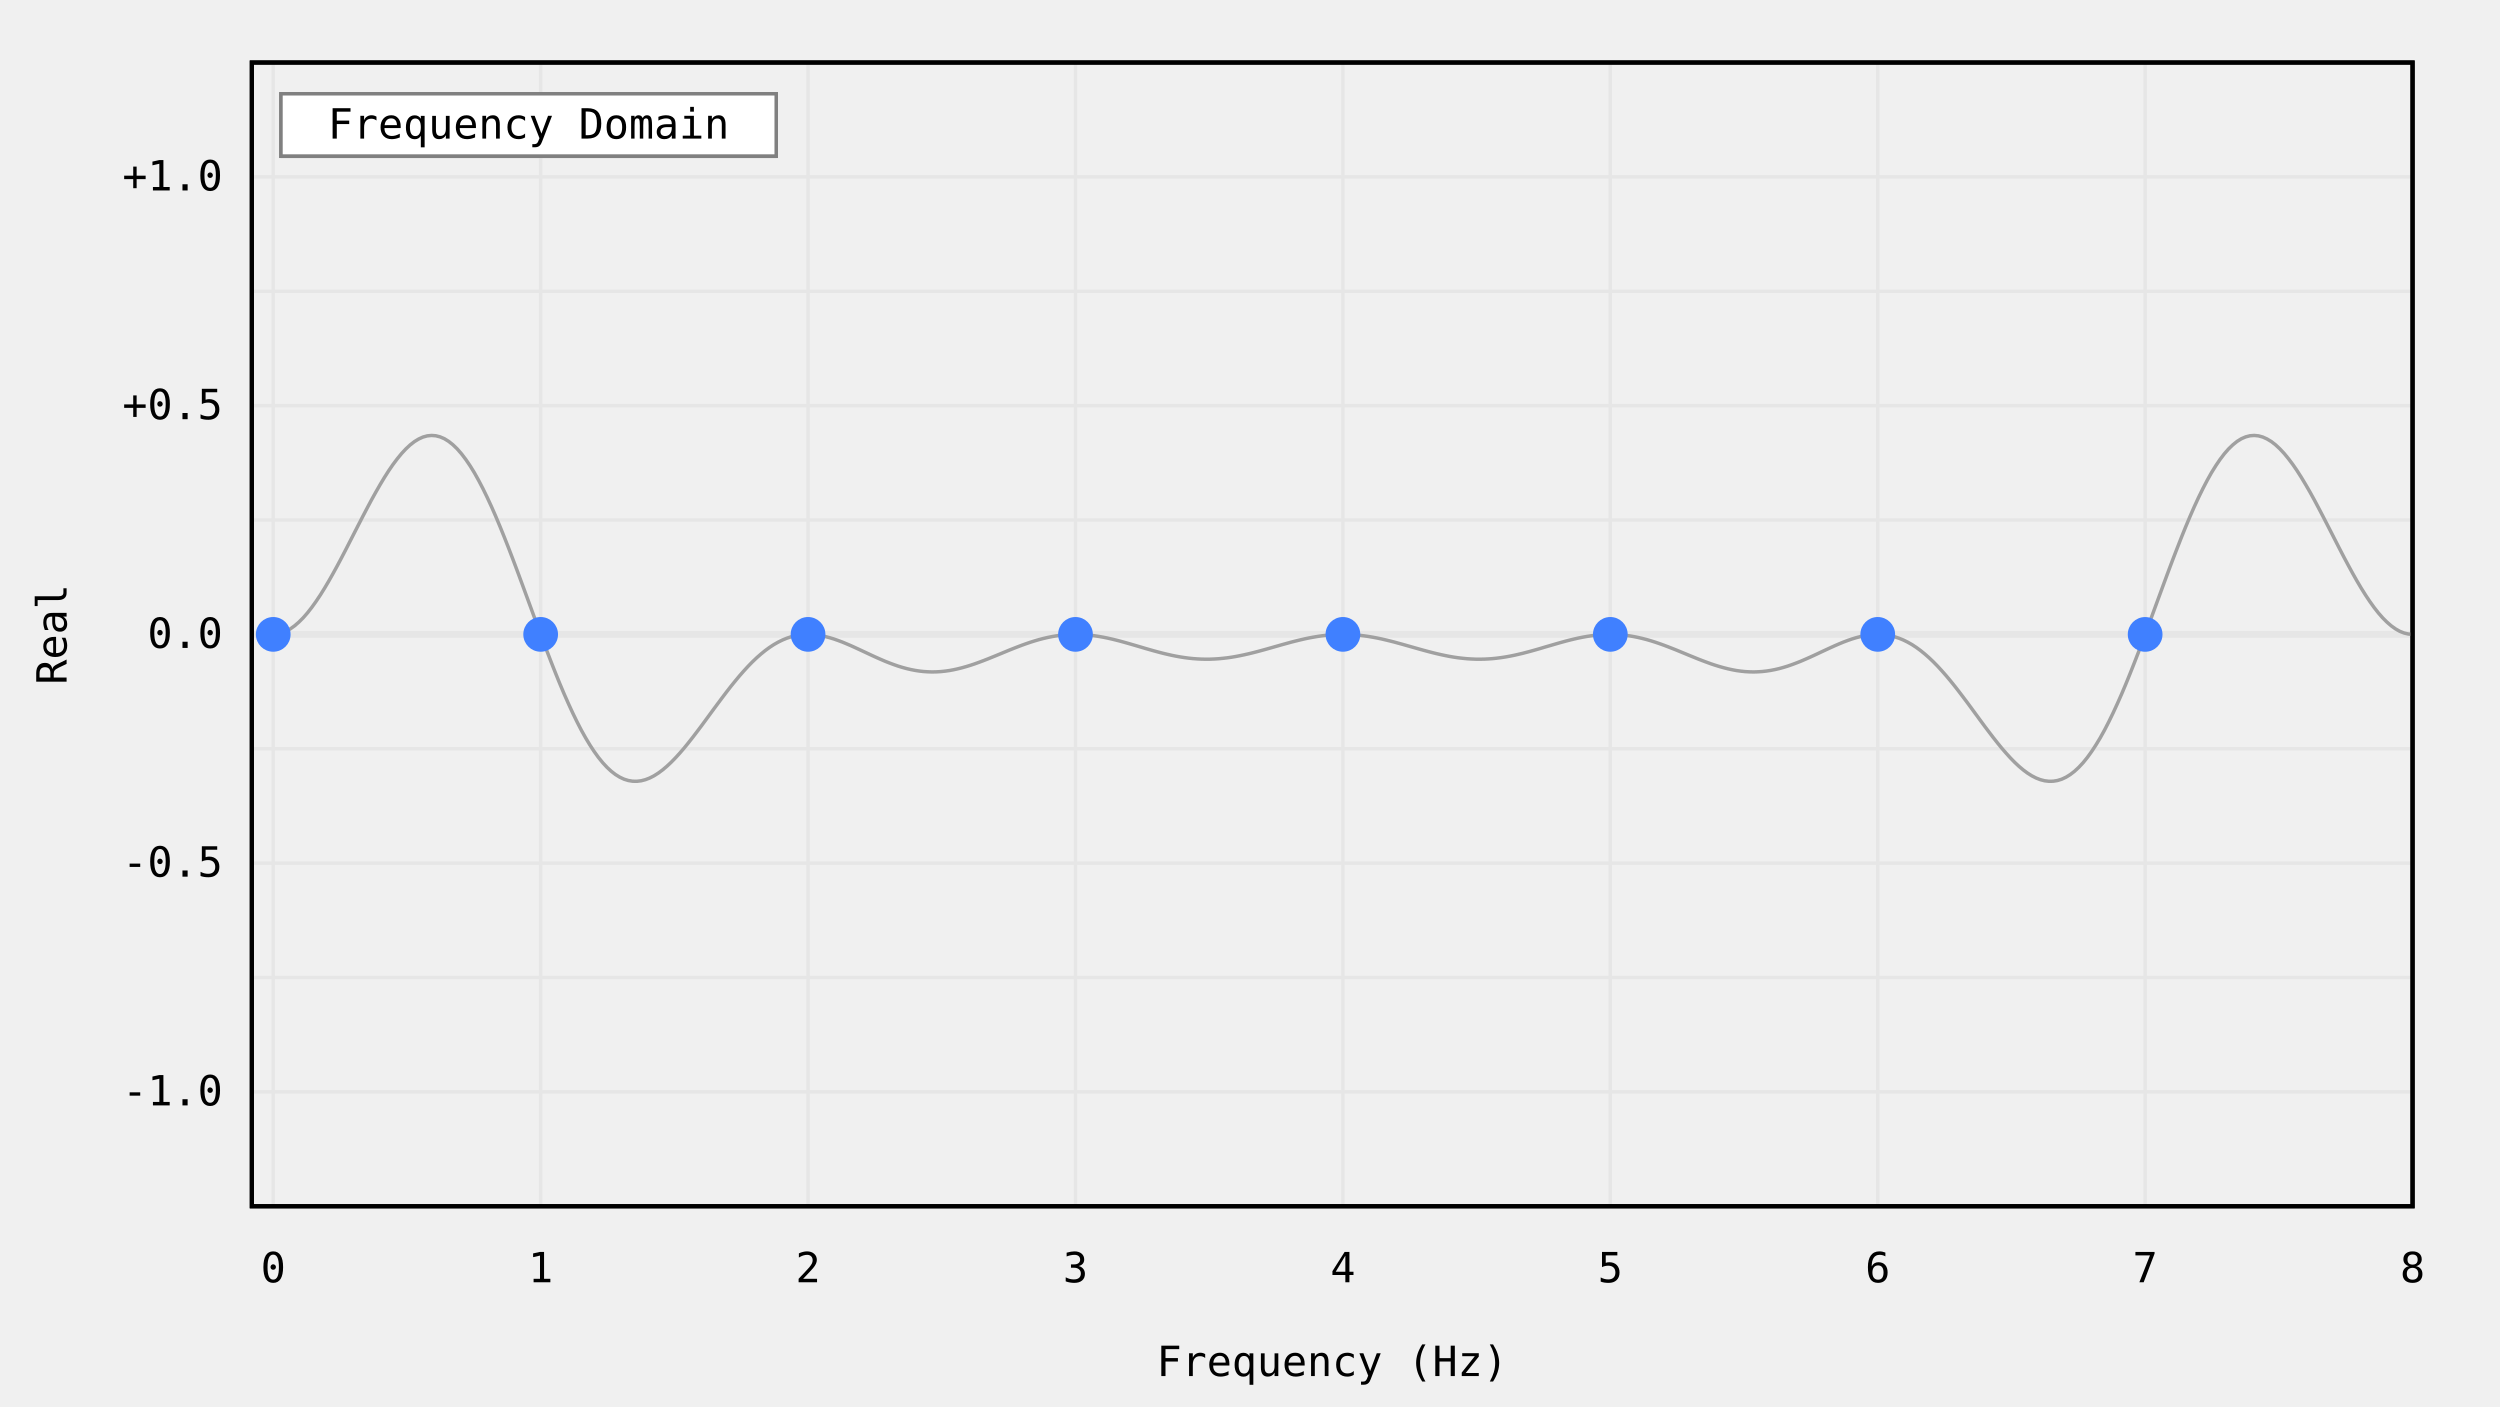
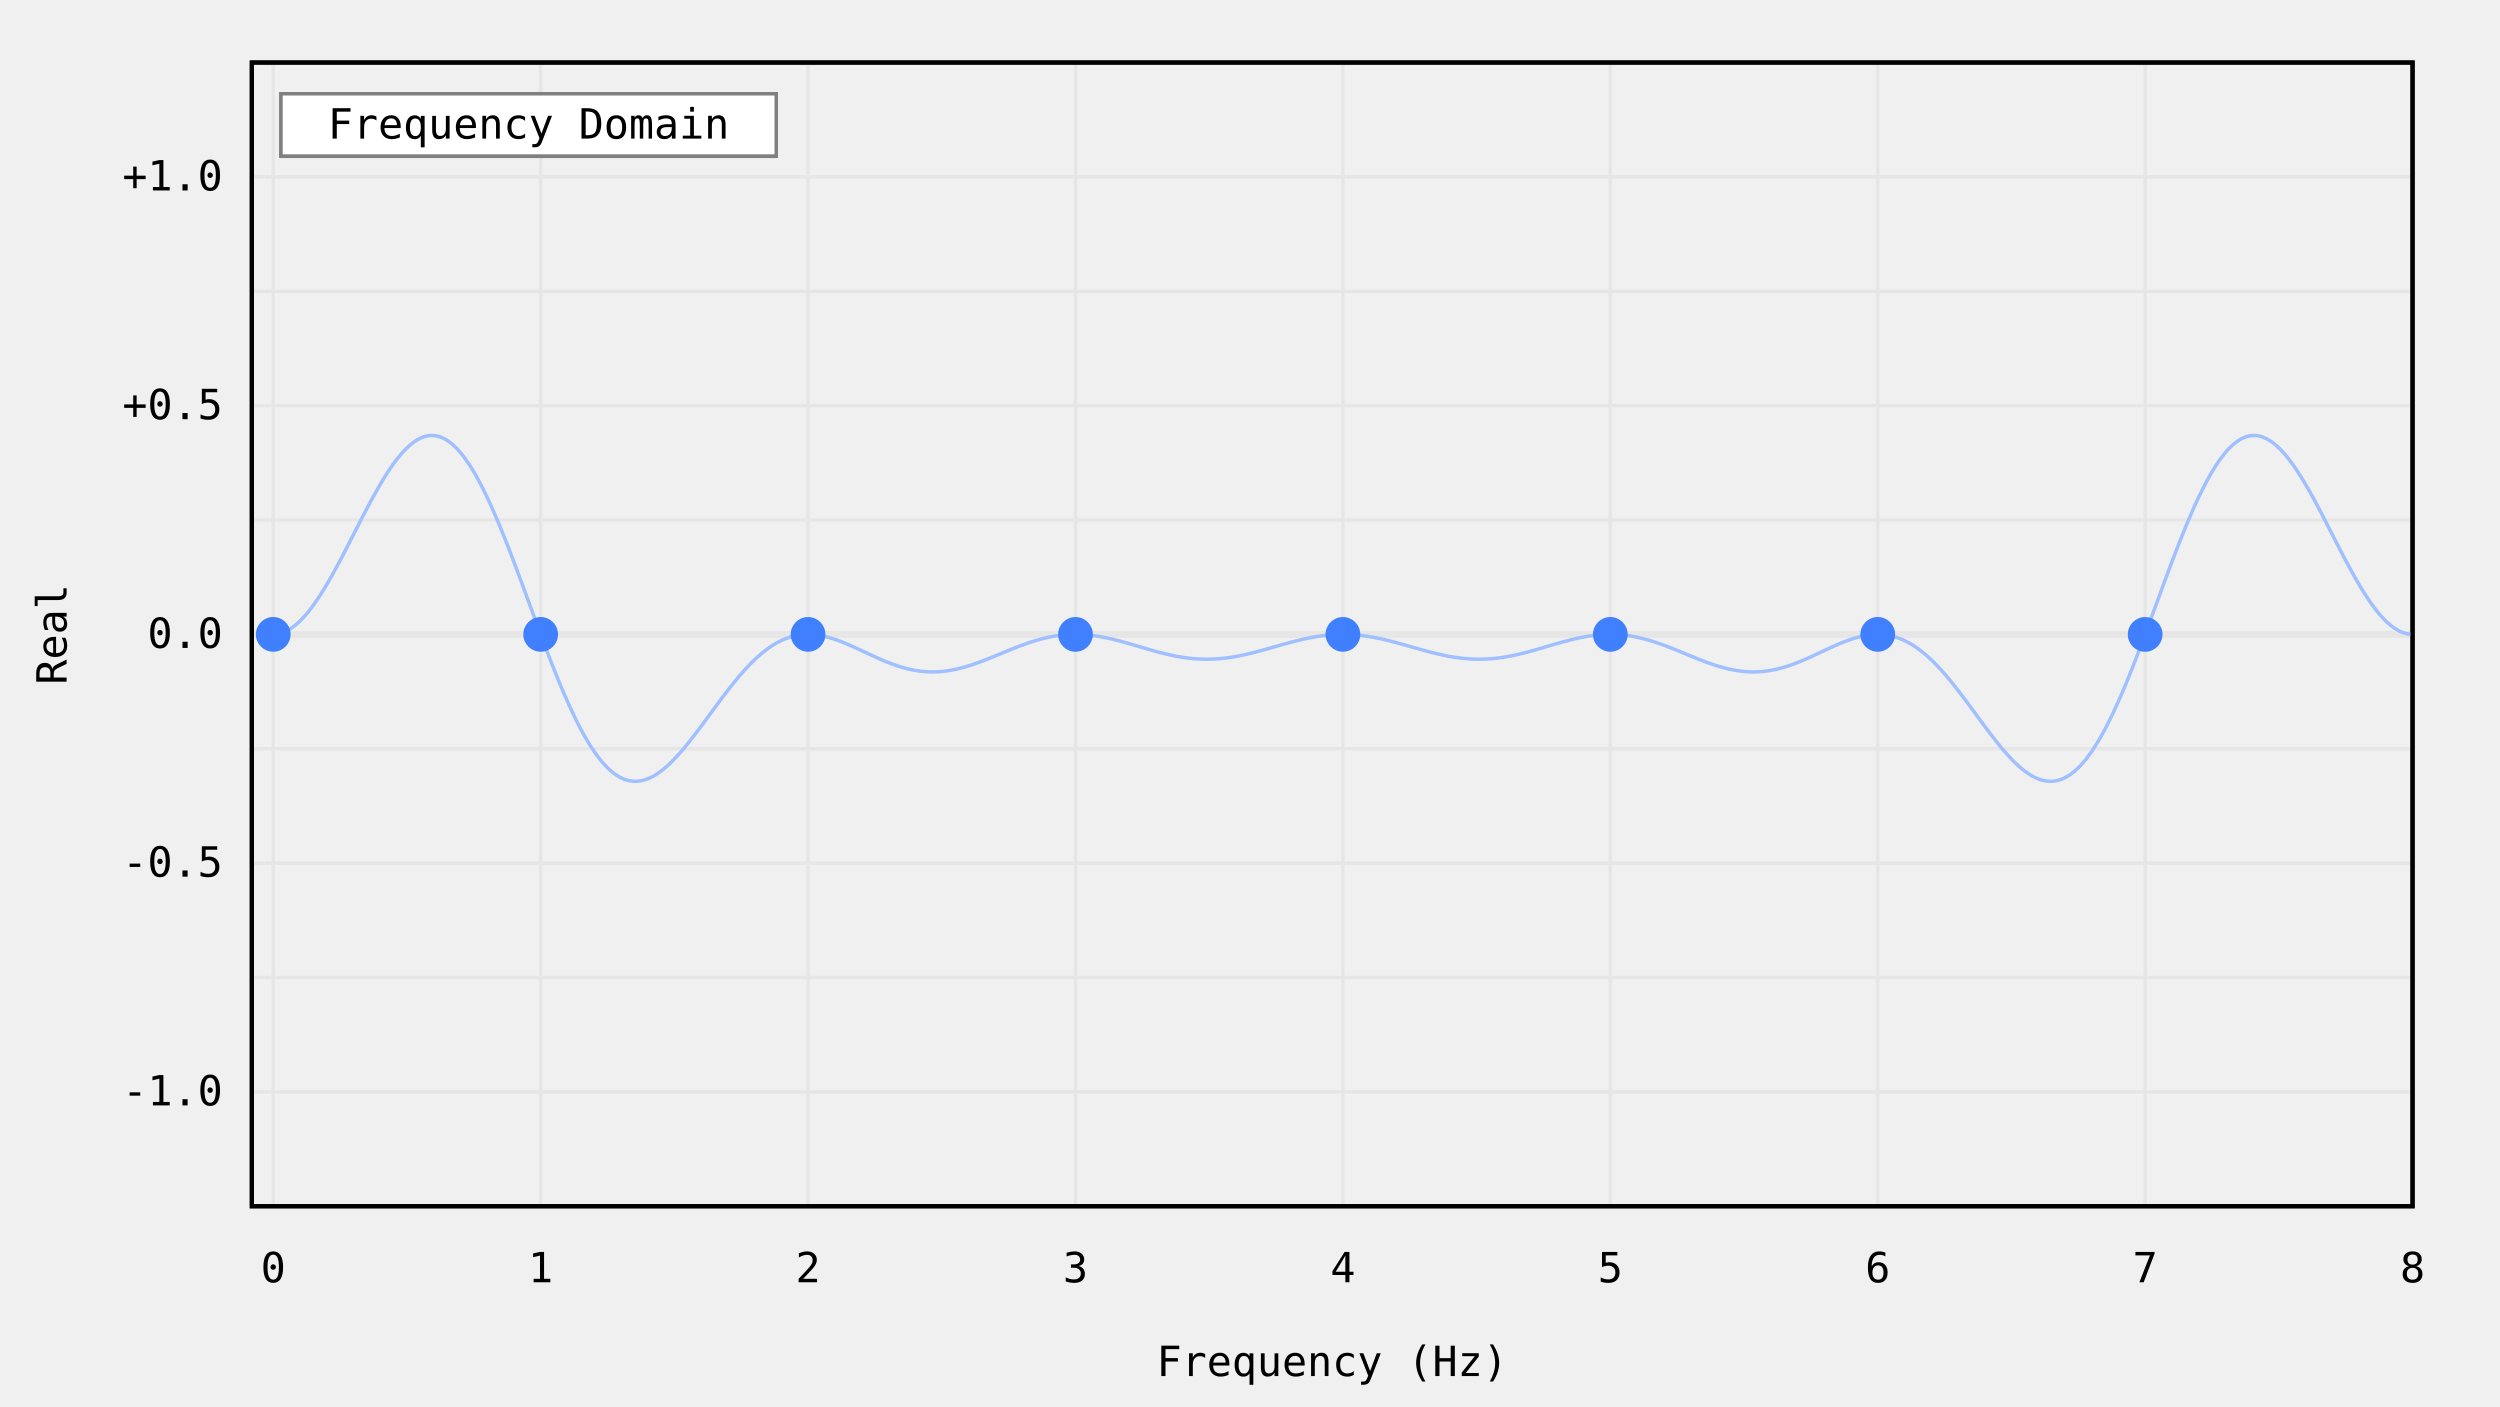
<svg xmlns="http://www.w3.org/2000/svg" xmlns:xlink="http://www.w3.org/1999/xlink" width="720" height="405" viewBox="0 0 720 405">
  <g id="gnuplot_canvas">
    <rect x="0" y="0" width="720" height="405" fill="none" />
    <defs>
      <circle id="gpDot" r="0.5" stroke-width="0.5" stroke="currentColor" />
      <path id="gpPt0" stroke-width="0.222" stroke="currentColor" d="M-1,0 h2 M0,-1 v2" />
      <path id="gpPt1" stroke-width="0.222" stroke="currentColor" d="M-1,-1 L1,1 M1,-1 L-1,1" />
      <path id="gpPt2" stroke-width="0.222" stroke="currentColor" d="M-1,0 L1,0 M0,-1 L0,1 M-1,-1 L1,1 M-1,1 L1,-1" />
      <rect id="gpPt3" stroke-width="0.222" stroke="currentColor" x="-1" y="-1" width="2" height="2" />
      <rect id="gpPt4" stroke-width="0.222" stroke="currentColor" fill="currentColor" x="-1" y="-1" width="2" height="2" />
      <circle id="gpPt5" stroke-width="0.222" stroke="currentColor" cx="0" cy="0" r="1" />
      <use xlink:href="#gpPt5" id="gpPt6" fill="currentColor" stroke="none" />
      <path id="gpPt7" stroke-width="0.222" stroke="currentColor" d="M0,-1.33 L-1.33,0.67 L1.33,0.67 z" />
      <use xlink:href="#gpPt7" id="gpPt8" fill="currentColor" stroke="none" />
      <use xlink:href="#gpPt7" id="gpPt9" stroke="currentColor" transform="rotate(180)" />
      <use xlink:href="#gpPt9" id="gpPt10" fill="currentColor" stroke="none" />
      <use xlink:href="#gpPt3" id="gpPt11" stroke="currentColor" transform="rotate(45)" />
      <use xlink:href="#gpPt11" id="gpPt12" fill="currentColor" stroke="none" />
      <path id="gpPt13" stroke-width="0.222" stroke="currentColor" d="M0,1.330 L1.265,0.411 L0.782,-1.067 L-0.782,-1.076 L-1.265,0.411 z" />
      <use xlink:href="#gpPt13" id="gpPt14" fill="currentColor" stroke="none" />
      <filter id="textbox" filterUnits="objectBoundingBox" x="0" y="0" height="1" width="1">
        <feFlood flood-color="white" flood-opacity="1" result="bgnd" />
        <feComposite in="SourceGraphic" in2="bgnd" operator="atop" />
      </filter>
      <filter id="greybox" filterUnits="objectBoundingBox" x="0" y="0" height="1" width="1">
        <feFlood flood-color="lightgrey" flood-opacity="1" result="grey" />
        <feComposite in="SourceGraphic" in2="grey" operator="atop" />
      </filter>
    </defs>
    <g fill="none" color="white" stroke="currentColor" stroke-width="1.00" stroke-linecap="butt" stroke-linejoin="miter">
</g>
    <g fill="none" color="white" stroke="currentColor" stroke-width="1.20" stroke-linecap="butt" stroke-linejoin="miter">
</g>
    <g fill="none" color="black" stroke="currentColor" stroke-width="1.20" stroke-linecap="butt" stroke-linejoin="miter">
</g>
    <g fill="none" color="black" stroke="black" stroke-width="1.00" stroke-linecap="butt" stroke-linejoin="miter">
</g>
    <g fill="none" color="black" stroke="currentColor" stroke-width="1.00" stroke-linecap="butt" stroke-linejoin="miter">
      <path stroke="rgb(230, 230, 230)" class="gridline" d="M72.53,182.70 L694.82,182.70  " />
    </g>
    <g fill="none" color="black" stroke="rgb(230, 230, 230)" stroke-width="1.20" stroke-linecap="butt" stroke-linejoin="miter">
</g>
    <g fill="none" color="black" stroke="currentColor" stroke-width="1.20" stroke-linecap="butt" stroke-linejoin="miter">
      <path stroke="black" d="M72.53,182.70 M694.82,182.70  " />
      <g transform="translate(64.14,186.60)" stroke="none" fill="black" font-family="monospace" font-size="12.00" text-anchor="end">
        <text>
          <tspan font-family="monospace">0.0</tspan>
        </text>
      </g>
    </g>
    <g fill="none" color="black" stroke="currentColor" stroke-width="1.20" stroke-linecap="butt" stroke-linejoin="miter">
</g>
    <g fill="none" color="black" stroke="black" stroke-width="1.00" stroke-linecap="butt" stroke-linejoin="miter">
</g>
    <g fill="none" color="black" stroke="currentColor" stroke-width="1.00" stroke-linecap="butt" stroke-linejoin="miter">
      <path stroke="rgb(230, 230, 230)" class="gridline" d="M72.53,347.40 L694.82,347.40  " />
    </g>
    <g fill="none" color="black" stroke="rgb(230, 230, 230)" stroke-width="1.20" stroke-linecap="butt" stroke-linejoin="miter">
</g>
    <g fill="none" color="black" stroke="currentColor" stroke-width="1.20" stroke-linecap="butt" stroke-linejoin="miter">
      <path stroke="black" d="M72.53,347.40 M694.82,347.40  " />
    </g>
    <g fill="none" color="black" stroke="black" stroke-width="1.00" stroke-linecap="butt" stroke-linejoin="miter">
</g>
    <g fill="none" color="black" stroke="currentColor" stroke-width="1.00" stroke-linecap="butt" stroke-linejoin="miter">
      <path stroke="rgb(230, 230, 230)" class="gridline" d="M72.53,314.46 L694.82,314.46  " />
    </g>
    <g fill="none" color="black" stroke="rgb(230, 230, 230)" stroke-width="1.20" stroke-linecap="butt" stroke-linejoin="miter">
</g>
    <g fill="none" color="black" stroke="currentColor" stroke-width="1.20" stroke-linecap="butt" stroke-linejoin="miter">
      <path stroke="black" d="M72.53,314.46 M694.82,314.46  " />
      <g transform="translate(64.14,318.36)" stroke="none" fill="black" font-family="monospace" font-size="12.00" text-anchor="end">
        <text>
          <tspan font-family="monospace">-1.0</tspan>
        </text>
      </g>
    </g>
    <g fill="none" color="black" stroke="currentColor" stroke-width="1.20" stroke-linecap="butt" stroke-linejoin="miter">
</g>
    <g fill="none" color="black" stroke="black" stroke-width="1.00" stroke-linecap="butt" stroke-linejoin="miter">
</g>
    <g fill="none" color="black" stroke="currentColor" stroke-width="1.00" stroke-linecap="butt" stroke-linejoin="miter">
      <path stroke="rgb(230, 230, 230)" class="gridline" d="M72.53,281.52 L694.82,281.52  " />
    </g>
    <g fill="none" color="black" stroke="rgb(230, 230, 230)" stroke-width="1.20" stroke-linecap="butt" stroke-linejoin="miter">
</g>
    <g fill="none" color="black" stroke="currentColor" stroke-width="1.20" stroke-linecap="butt" stroke-linejoin="miter">
      <path stroke="black" d="M72.53,281.52 M694.82,281.52  " />
    </g>
    <g fill="none" color="black" stroke="black" stroke-width="1.00" stroke-linecap="butt" stroke-linejoin="miter">
</g>
    <g fill="none" color="black" stroke="currentColor" stroke-width="1.00" stroke-linecap="butt" stroke-linejoin="miter">
      <path stroke="rgb(230, 230, 230)" class="gridline" d="M72.53,248.58 L694.82,248.58  " />
    </g>
    <g fill="none" color="black" stroke="rgb(230, 230, 230)" stroke-width="1.20" stroke-linecap="butt" stroke-linejoin="miter">
</g>
    <g fill="none" color="black" stroke="currentColor" stroke-width="1.20" stroke-linecap="butt" stroke-linejoin="miter">
      <path stroke="black" d="M72.53,248.58 M694.82,248.58  " />
      <g transform="translate(64.14,252.48)" stroke="none" fill="black" font-family="monospace" font-size="12.00" text-anchor="end">
        <text>
          <tspan font-family="monospace">-0.5</tspan>
        </text>
      </g>
    </g>
    <g fill="none" color="black" stroke="currentColor" stroke-width="1.20" stroke-linecap="butt" stroke-linejoin="miter">
</g>
    <g fill="none" color="black" stroke="black" stroke-width="1.00" stroke-linecap="butt" stroke-linejoin="miter">
</g>
    <g fill="none" color="black" stroke="currentColor" stroke-width="1.00" stroke-linecap="butt" stroke-linejoin="miter">
      <path stroke="rgb(230, 230, 230)" class="gridline" d="M72.53,215.64 L694.82,215.64  " />
    </g>
    <g fill="none" color="black" stroke="rgb(230, 230, 230)" stroke-width="1.20" stroke-linecap="butt" stroke-linejoin="miter">
</g>
    <g fill="none" color="black" stroke="currentColor" stroke-width="1.20" stroke-linecap="butt" stroke-linejoin="miter">
      <path stroke="black" d="M72.53,215.64 M694.82,215.64  " />
    </g>
    <g fill="none" color="black" stroke="black" stroke-width="1.00" stroke-linecap="butt" stroke-linejoin="miter">
</g>
    <g fill="none" color="black" stroke="currentColor" stroke-width="1.00" stroke-linecap="butt" stroke-linejoin="miter">
      <path stroke="rgb(230, 230, 230)" class="gridline" d="M72.53,182.70 L694.82,182.70  " />
    </g>
    <g fill="none" color="black" stroke="rgb(230, 230, 230)" stroke-width="1.20" stroke-linecap="butt" stroke-linejoin="miter">
</g>
    <g fill="none" color="black" stroke="currentColor" stroke-width="1.20" stroke-linecap="butt" stroke-linejoin="miter">
      <path stroke="black" d="M72.53,182.70 M694.82,182.70  " />
    </g>
    <g fill="none" color="black" stroke="black" stroke-width="1.00" stroke-linecap="butt" stroke-linejoin="miter">
</g>
    <g fill="none" color="black" stroke="currentColor" stroke-width="1.00" stroke-linecap="butt" stroke-linejoin="miter">
      <path stroke="rgb(230, 230, 230)" class="gridline" d="M72.53,149.77 L694.82,149.77  " />
    </g>
    <g fill="none" color="black" stroke="rgb(230, 230, 230)" stroke-width="1.20" stroke-linecap="butt" stroke-linejoin="miter">
</g>
    <g fill="none" color="black" stroke="currentColor" stroke-width="1.20" stroke-linecap="butt" stroke-linejoin="miter">
      <path stroke="black" d="M72.53,149.77 M694.82,149.77  " />
    </g>
    <g fill="none" color="black" stroke="black" stroke-width="1.00" stroke-linecap="butt" stroke-linejoin="miter">
</g>
    <g fill="none" color="black" stroke="currentColor" stroke-width="1.00" stroke-linecap="butt" stroke-linejoin="miter">
      <path stroke="rgb(230, 230, 230)" class="gridline" d="M72.53,116.83 L694.82,116.83  " />
    </g>
    <g fill="none" color="black" stroke="rgb(230, 230, 230)" stroke-width="1.20" stroke-linecap="butt" stroke-linejoin="miter">
</g>
    <g fill="none" color="black" stroke="currentColor" stroke-width="1.20" stroke-linecap="butt" stroke-linejoin="miter">
      <path stroke="black" d="M72.53,116.83 M694.82,116.83  " />
      <g transform="translate(64.14,120.73)" stroke="none" fill="black" font-family="monospace" font-size="12.00" text-anchor="end">
        <text>
          <tspan font-family="monospace">+0.5</tspan>
        </text>
      </g>
    </g>
    <g fill="none" color="black" stroke="currentColor" stroke-width="1.20" stroke-linecap="butt" stroke-linejoin="miter">
</g>
    <g fill="none" color="black" stroke="black" stroke-width="1.00" stroke-linecap="butt" stroke-linejoin="miter">
</g>
    <g fill="none" color="black" stroke="currentColor" stroke-width="1.00" stroke-linecap="butt" stroke-linejoin="miter">
      <path stroke="rgb(230, 230, 230)" class="gridline" d="M72.53,83.89 L694.82,83.89  " />
    </g>
    <g fill="none" color="black" stroke="rgb(230, 230, 230)" stroke-width="1.20" stroke-linecap="butt" stroke-linejoin="miter">
</g>
    <g fill="none" color="black" stroke="currentColor" stroke-width="1.20" stroke-linecap="butt" stroke-linejoin="miter">
      <path stroke="black" d="M72.53,83.89 M694.82,83.89  " />
    </g>
    <g fill="none" color="black" stroke="black" stroke-width="1.00" stroke-linecap="butt" stroke-linejoin="miter">
</g>
    <g fill="none" color="black" stroke="currentColor" stroke-width="1.00" stroke-linecap="butt" stroke-linejoin="miter">
      <path stroke="rgb(230, 230, 230)" class="gridline" d="M72.53,50.95 L694.82,50.95  " />
    </g>
    <g fill="none" color="black" stroke="rgb(230, 230, 230)" stroke-width="1.20" stroke-linecap="butt" stroke-linejoin="miter">
</g>
    <g fill="none" color="black" stroke="currentColor" stroke-width="1.20" stroke-linecap="butt" stroke-linejoin="miter">
      <path stroke="black" d="M72.53,50.95 M694.82,50.95  " />
      <g transform="translate(64.14,54.85)" stroke="none" fill="black" font-family="monospace" font-size="12.00" text-anchor="end">
        <text>
          <tspan font-family="monospace">+1.0</tspan>
        </text>
      </g>
    </g>
    <g fill="none" color="black" stroke="currentColor" stroke-width="1.20" stroke-linecap="butt" stroke-linejoin="miter">
</g>
    <g fill="none" color="black" stroke="black" stroke-width="1.00" stroke-linecap="butt" stroke-linejoin="miter">
</g>
    <g fill="none" color="black" stroke="currentColor" stroke-width="1.00" stroke-linecap="butt" stroke-linejoin="miter">
      <path stroke="rgb(230, 230, 230)" class="gridline" d="M72.53,18.01 L694.82,18.01  " />
    </g>
    <g fill="none" color="black" stroke="rgb(230, 230, 230)" stroke-width="1.20" stroke-linecap="butt" stroke-linejoin="miter">
</g>
    <g fill="none" color="black" stroke="currentColor" stroke-width="1.20" stroke-linecap="butt" stroke-linejoin="miter">
      <path stroke="black" d="M72.53,18.01 M694.82,18.01  " />
    </g>
    <g fill="none" color="black" stroke="black" stroke-width="1.00" stroke-linecap="butt" stroke-linejoin="miter">
</g>
    <g fill="none" color="black" stroke="currentColor" stroke-width="1.00" stroke-linecap="butt" stroke-linejoin="miter">
      <path stroke="rgb(230, 230, 230)" class="gridline" d="M78.69,347.40 L78.69,18.01  " />
    </g>
    <g fill="none" color="black" stroke="rgb(230, 230, 230)" stroke-width="1.20" stroke-linecap="butt" stroke-linejoin="miter">
</g>
    <g fill="none" color="black" stroke="currentColor" stroke-width="1.20" stroke-linecap="butt" stroke-linejoin="miter">
      <path stroke="black" d="M78.69,347.40 M78.69,18.01  " />
      <g transform="translate(78.69,369.30)" stroke="none" fill="black" font-family="monospace" font-size="12.00" text-anchor="middle">
        <text>
          <tspan font-family="monospace"> 0</tspan>
        </text>
      </g>
    </g>
    <g fill="none" color="black" stroke="currentColor" stroke-width="1.20" stroke-linecap="butt" stroke-linejoin="miter">
</g>
    <g fill="none" color="black" stroke="black" stroke-width="1.00" stroke-linecap="butt" stroke-linejoin="miter">
</g>
    <g fill="none" color="black" stroke="currentColor" stroke-width="1.00" stroke-linecap="butt" stroke-linejoin="miter">
      <path stroke="rgb(230, 230, 230)" class="gridline" d="M155.71,347.40 L155.71,45.01 M155.71,27.01 L155.71,18.01  " />
    </g>
    <g fill="none" color="black" stroke="rgb(230, 230, 230)" stroke-width="1.20" stroke-linecap="butt" stroke-linejoin="miter">
</g>
    <g fill="none" color="black" stroke="currentColor" stroke-width="1.20" stroke-linecap="butt" stroke-linejoin="miter">
      <path stroke="black" d="M155.71,347.40 M155.71,18.01  " />
      <g transform="translate(155.71,369.30)" stroke="none" fill="black" font-family="monospace" font-size="12.00" text-anchor="middle">
        <text>
          <tspan font-family="monospace"> 1</tspan>
        </text>
      </g>
    </g>
    <g fill="none" color="black" stroke="currentColor" stroke-width="1.20" stroke-linecap="butt" stroke-linejoin="miter">
</g>
    <g fill="none" color="black" stroke="black" stroke-width="1.00" stroke-linecap="butt" stroke-linejoin="miter">
</g>
    <g fill="none" color="black" stroke="currentColor" stroke-width="1.00" stroke-linecap="butt" stroke-linejoin="miter">
      <path stroke="rgb(230, 230, 230)" class="gridline" d="M232.72,347.40 L232.72,18.01  " />
    </g>
    <g fill="none" color="black" stroke="rgb(230, 230, 230)" stroke-width="1.20" stroke-linecap="butt" stroke-linejoin="miter">
</g>
    <g fill="none" color="black" stroke="currentColor" stroke-width="1.20" stroke-linecap="butt" stroke-linejoin="miter">
      <path stroke="black" d="M232.72,347.40 M232.72,18.01  " />
      <g transform="translate(232.72,369.30)" stroke="none" fill="black" font-family="monospace" font-size="12.00" text-anchor="middle">
        <text>
          <tspan font-family="monospace"> 2</tspan>
        </text>
      </g>
    </g>
    <g fill="none" color="black" stroke="currentColor" stroke-width="1.20" stroke-linecap="butt" stroke-linejoin="miter">
</g>
    <g fill="none" color="black" stroke="black" stroke-width="1.00" stroke-linecap="butt" stroke-linejoin="miter">
</g>
    <g fill="none" color="black" stroke="currentColor" stroke-width="1.00" stroke-linecap="butt" stroke-linejoin="miter">
      <path stroke="rgb(230, 230, 230)" class="gridline" d="M309.74,347.40 L309.74,18.01  " />
    </g>
    <g fill="none" color="black" stroke="rgb(230, 230, 230)" stroke-width="1.20" stroke-linecap="butt" stroke-linejoin="miter">
</g>
    <g fill="none" color="black" stroke="currentColor" stroke-width="1.20" stroke-linecap="butt" stroke-linejoin="miter">
      <path stroke="black" d="M309.74,347.40 M309.74,18.01  " />
      <g transform="translate(309.74,369.30)" stroke="none" fill="black" font-family="monospace" font-size="12.00" text-anchor="middle">
        <text>
          <tspan font-family="monospace"> 3</tspan>
        </text>
      </g>
    </g>
    <g fill="none" color="black" stroke="currentColor" stroke-width="1.20" stroke-linecap="butt" stroke-linejoin="miter">
</g>
    <g fill="none" color="black" stroke="black" stroke-width="1.00" stroke-linecap="butt" stroke-linejoin="miter">
</g>
    <g fill="none" color="black" stroke="currentColor" stroke-width="1.00" stroke-linecap="butt" stroke-linejoin="miter">
      <path stroke="rgb(230, 230, 230)" class="gridline" d="M386.76,347.40 L386.76,18.01  " />
    </g>
    <g fill="none" color="black" stroke="rgb(230, 230, 230)" stroke-width="1.20" stroke-linecap="butt" stroke-linejoin="miter">
</g>
    <g fill="none" color="black" stroke="currentColor" stroke-width="1.20" stroke-linecap="butt" stroke-linejoin="miter">
      <path stroke="black" d="M386.76,347.40 M386.76,18.01  " />
      <g transform="translate(386.76,369.30)" stroke="none" fill="black" font-family="monospace" font-size="12.00" text-anchor="middle">
        <text>
          <tspan font-family="monospace"> 4</tspan>
        </text>
      </g>
    </g>
    <g fill="none" color="black" stroke="currentColor" stroke-width="1.20" stroke-linecap="butt" stroke-linejoin="miter">
</g>
    <g fill="none" color="black" stroke="black" stroke-width="1.00" stroke-linecap="butt" stroke-linejoin="miter">
</g>
    <g fill="none" color="black" stroke="currentColor" stroke-width="1.00" stroke-linecap="butt" stroke-linejoin="miter">
      <path stroke="rgb(230, 230, 230)" class="gridline" d="M463.77,347.40 L463.77,18.01  " />
    </g>
    <g fill="none" color="black" stroke="rgb(230, 230, 230)" stroke-width="1.20" stroke-linecap="butt" stroke-linejoin="miter">
</g>
    <g fill="none" color="black" stroke="currentColor" stroke-width="1.20" stroke-linecap="butt" stroke-linejoin="miter">
      <path stroke="black" d="M463.77,347.40 M463.77,18.01  " />
      <g transform="translate(463.77,369.30)" stroke="none" fill="black" font-family="monospace" font-size="12.00" text-anchor="middle">
        <text>
          <tspan font-family="monospace"> 5</tspan>
        </text>
      </g>
    </g>
    <g fill="none" color="black" stroke="currentColor" stroke-width="1.20" stroke-linecap="butt" stroke-linejoin="miter">
</g>
    <g fill="none" color="black" stroke="black" stroke-width="1.00" stroke-linecap="butt" stroke-linejoin="miter">
</g>
    <g fill="none" color="black" stroke="currentColor" stroke-width="1.00" stroke-linecap="butt" stroke-linejoin="miter">
      <path stroke="rgb(230, 230, 230)" class="gridline" d="M540.79,347.40 L540.79,18.01  " />
    </g>
    <g fill="none" color="black" stroke="rgb(230, 230, 230)" stroke-width="1.20" stroke-linecap="butt" stroke-linejoin="miter">
</g>
    <g fill="none" color="black" stroke="currentColor" stroke-width="1.20" stroke-linecap="butt" stroke-linejoin="miter">
      <path stroke="black" d="M540.79,347.40 M540.79,18.01  " />
      <g transform="translate(540.79,369.30)" stroke="none" fill="black" font-family="monospace" font-size="12.00" text-anchor="middle">
        <text>
          <tspan font-family="monospace"> 6</tspan>
        </text>
      </g>
    </g>
    <g fill="none" color="black" stroke="currentColor" stroke-width="1.20" stroke-linecap="butt" stroke-linejoin="miter">
</g>
    <g fill="none" color="black" stroke="black" stroke-width="1.00" stroke-linecap="butt" stroke-linejoin="miter">
</g>
    <g fill="none" color="black" stroke="currentColor" stroke-width="1.00" stroke-linecap="butt" stroke-linejoin="miter">
      <path stroke="rgb(230, 230, 230)" class="gridline" d="M617.80,347.40 L617.80,18.01  " />
    </g>
    <g fill="none" color="black" stroke="rgb(230, 230, 230)" stroke-width="1.20" stroke-linecap="butt" stroke-linejoin="miter">
</g>
    <g fill="none" color="black" stroke="currentColor" stroke-width="1.20" stroke-linecap="butt" stroke-linejoin="miter">
      <path stroke="black" d="M617.80,347.40 M617.80,18.01  " />
      <g transform="translate(617.80,369.30)" stroke="none" fill="black" font-family="monospace" font-size="12.00" text-anchor="middle">
        <text>
          <tspan font-family="monospace"> 7</tspan>
        </text>
      </g>
    </g>
    <g fill="none" color="black" stroke="currentColor" stroke-width="1.20" stroke-linecap="butt" stroke-linejoin="miter">
</g>
    <g fill="none" color="black" stroke="black" stroke-width="1.00" stroke-linecap="butt" stroke-linejoin="miter">
</g>
    <g fill="none" color="black" stroke="currentColor" stroke-width="1.00" stroke-linecap="butt" stroke-linejoin="miter">
      <path stroke="rgb(230, 230, 230)" class="gridline" d="M694.82,347.40 L694.82,18.01  " />
    </g>
    <g fill="none" color="black" stroke="rgb(230, 230, 230)" stroke-width="1.20" stroke-linecap="butt" stroke-linejoin="miter">
</g>
    <g fill="none" color="black" stroke="currentColor" stroke-width="1.20" stroke-linecap="butt" stroke-linejoin="miter">
      <path stroke="black" d="M694.82,347.40 M694.82,18.01  " />
      <g transform="translate(694.82,369.30)" stroke="none" fill="black" font-family="monospace" font-size="12.00" text-anchor="middle">
        <text>
          <tspan font-family="monospace"> 8</tspan>
        </text>
      </g>
    </g>
    <g fill="none" color="black" stroke="currentColor" stroke-width="1.20" stroke-linecap="butt" stroke-linejoin="miter">
</g>
    <g fill="none" color="black" stroke="black" stroke-width="2.00" stroke-linecap="butt" stroke-linejoin="miter">
</g>
    <g fill="none" color="black" stroke="currentColor" stroke-width="2.00" stroke-linecap="butt" stroke-linejoin="miter">
      <path stroke="rgb(230, 230, 230)" d="M72.53,182.70 L694.82,182.70  " />
    </g>
    <g fill="none" color="black" stroke="rgb(230, 230, 230)" stroke-width="1.20" stroke-linecap="butt" stroke-linejoin="miter">
</g>
    <g fill="none" color="black" stroke="currentColor" stroke-width="1.20" stroke-linecap="butt" stroke-linejoin="miter">
      <path stroke="black" d="M72.53,18.01 L72.53,347.40 L694.82,347.40 L694.82,18.01 L72.53,18.01 Z  " />
    </g>
    <g fill="none" color="black" stroke="currentColor" stroke-width="1.20" stroke-linecap="butt" stroke-linejoin="miter">
      <g transform="translate(19.18,182.71) rotate(270)" stroke="none" fill="black" font-family="monospace" font-size="12.00" text-anchor="middle">
        <text>
          <tspan font-family="monospace">Real</tspan>
        </text>
      </g>
    </g>
    <g fill="none" color="black" stroke="currentColor" stroke-width="1.20" stroke-linecap="butt" stroke-linejoin="miter">
      <g transform="translate(383.67,396.30)" stroke="none" fill="black" font-family="monospace" font-size="12.00" text-anchor="middle">
        <text>
          <tspan font-family="monospace">Frequency (Hz)</tspan>
        </text>
      </g>
    </g>
    <g fill="none" color="black" stroke="currentColor" stroke-width="1.20" stroke-linecap="butt" stroke-linejoin="miter">
</g>
    <g fill="none" color="black" stroke="currentColor" stroke-width="1.00" stroke-linecap="butt" stroke-linejoin="miter">
</g>
    <g fill="none" color="black" stroke="currentColor" stroke-width="1.00" stroke-linecap="butt" stroke-linejoin="miter">
      <path stroke="rgb(128, 128, 128)" d="M80.92,45.01 L80.92,27.01 L223.55,27.01 L223.55,45.01 L80.92,45.01 Z  " />
      <path stroke="rgb(128, 128, 128)" d="M80.92,45.01 L223.55,45.01  " />
    </g>
    <g id="gnuplot_plot_1">
      <g fill="none" color="black" stroke="currentColor" stroke-width="1.00" stroke-linecap="butt" stroke-linejoin="miter">
-         <path stroke="rgb(160, 160, 160)" d="M78.69,182.70 L79.92,182.60 L81.16,182.30 L82.39,181.81 L83.62,181.11 L84.85,180.23 L86.08,179.16 L87.32,177.92   L88.55,176.51 L89.78,174.94 L91.01,173.22 L92.25,171.37 L93.48,169.39 L94.71,167.31 L95.94,165.13 L97.18,162.87   L98.41,160.55 L99.64,158.18 L100.87,155.78 L102.10,153.37 L103.34,150.95 L104.57,148.56 L105.80,146.21 L107.03,143.90   L108.27,141.67 L109.50,139.53 L110.73,137.48 L111.96,135.55 L113.19,133.76 L114.43,132.11 L115.66,130.61 L116.89,129.29   L118.12,128.14 L119.36,127.18 L120.59,126.43 L121.82,125.87 L123.05,125.53 L124.28,125.41 L125.52,125.50 L126.75,125.82   L127.98,126.35 L129.21,127.11 L130.45,128.10 L131.68,129.29 L132.91,130.70 L134.14,132.32 L135.38,134.14 L136.61,136.14   L137.84,138.34 L139.07,140.70 L140.30,143.22 L141.54,145.90 L142.77,148.71 L144.00,151.64 L145.23,154.68 L146.47,157.82   L147.70,161.03 L148.93,164.30 L150.16,167.62 L151.39,170.97 L152.63,174.34 L153.86,177.70 L155.09,181.04 L156.32,184.36   L157.56,187.62 L158.79,190.81 L160.02,193.93 L161.25,196.96 L162.48,199.88 L163.72,202.68 L164.95,205.35 L166.18,207.88   L167.41,210.27 L168.65,212.49 L169.88,214.54 L171.11,216.42 L172.34,218.13 L173.58,219.65 L174.81,220.98 L176.04,222.12   L177.27,223.07 L178.50,223.83 L179.74,224.41 L180.97,224.79 L182.20,224.99 L183.43,225.01 L184.67,224.86 L185.90,224.54   L187.13,224.06 L188.36,223.43 L189.59,222.65 L190.83,221.73 L192.06,220.69 L193.29,219.54 L194.52,218.28 L195.76,216.92   L196.99,215.49 L198.22,213.98 L199.45,212.42 L200.68,210.81 L201.92,209.17 L203.15,207.50 L204.38,205.82 L205.61,204.14   L206.85,202.47 L208.08,200.82 L209.31,199.20 L210.54,197.62 L211.78,196.09 L213.01,194.61 L214.24,193.21 L215.47,191.87   L216.70,190.61 L217.94,189.43 L219.17,188.35 L220.40,187.35 L221.63,186.45 L222.87,185.64 L224.10,184.94 L225.33,184.33   L226.56,183.82 L227.79,183.41 L229.03,183.10 L230.26,182.88 L231.49,182.75 L232.72,182.70 L233.96,182.75 L235.19,182.87   L236.42,183.06 L237.65,183.32 L238.88,183.64 L240.12,184.02 L241.35,184.45 L242.58,184.91 L243.81,185.42 L245.05,185.95   L246.28,186.51 L247.51,187.08 L248.74,187.65 L249.98,188.23 L251.21,188.81 L252.44,189.37 L253.67,189.91 L254.90,190.44   L256.14,190.93 L257.37,191.39 L258.60,191.82 L259.83,192.20 L261.07,192.54 L262.30,192.83 L263.53,193.07 L264.76,193.26   L265.99,193.40 L267.23,193.48 L268.46,193.52 L269.69,193.49 L270.92,193.42 L272.16,193.29 L273.39,193.12 L274.62,192.89   L275.85,192.62 L277.08,192.31 L278.32,191.96 L279.55,191.58 L280.78,191.17 L282.01,190.72 L283.25,190.26 L284.48,189.78   L285.71,189.28 L286.94,188.78 L288.18,188.27 L289.41,187.76 L290.64,187.25 L291.87,186.76 L293.10,186.28 L294.34,185.81   L295.57,185.37 L296.80,184.95 L298.03,184.56 L299.27,184.20 L300.50,183.88 L301.73,183.59 L302.96,183.34 L304.19,183.13   L305.43,182.96 L306.66,182.84 L307.89,182.75 L309.12,182.71 L310.36,182.71 L311.59,182.75 L312.82,182.83 L314.05,182.95   L315.28,183.11 L316.52,183.30 L317.75,183.52 L318.98,183.77 L320.21,184.05 L321.45,184.35 L322.68,184.67 L323.91,185.01   L325.14,185.36 L326.38,185.72 L327.61,186.08 L328.84,186.44 L330.07,186.81 L331.30,187.16 L332.54,187.51 L333.77,187.84   L335.00,188.16 L336.23,188.45 L337.47,188.73 L338.70,188.98 L339.93,189.20 L341.16,189.39 L342.39,189.55 L343.63,189.68   L344.86,189.77 L346.09,189.83 L347.32,189.85 L348.56,189.84 L349.79,189.79 L351.02,189.71 L352.25,189.59 L353.48,189.45   L354.72,189.27 L355.95,189.06 L357.18,188.82 L358.41,188.56 L359.65,188.28 L360.88,187.98 L362.11,187.66 L363.34,187.33   L364.58,186.99 L365.81,186.64 L367.04,186.29 L368.27,185.94 L369.50,185.59 L370.74,185.25 L371.97,184.91 L373.20,184.60   L374.43,184.30 L375.67,184.01 L376.90,183.75 L378.13,183.52 L379.36,183.31 L380.59,183.13 L381.83,182.98 L383.06,182.86   L384.29,182.77 L385.52,182.72 L386.76,182.70 L387.99,182.72 L389.22,182.77 L390.45,182.86 L391.68,182.98 L392.92,183.13   L394.15,183.31 L395.38,183.52 L396.61,183.75 L397.85,184.01 L399.08,184.30 L400.31,184.60 L401.54,184.91 L402.77,185.25   L404.01,185.59 L405.24,185.94 L406.47,186.29 L407.70,186.64 L408.94,186.99 L410.17,187.33 L411.40,187.66 L412.63,187.98   L413.87,188.28 L415.10,188.56 L416.33,188.82 L417.56,189.06 L418.79,189.27 L420.03,189.45 L421.26,189.59 L422.49,189.71   L423.72,189.79 L424.96,189.84 L426.19,189.85 L427.42,189.83 L428.65,189.77 L429.88,189.68 L431.12,189.55 L432.35,189.39   L433.58,189.20 L434.81,188.98 L436.05,188.73 L437.28,188.45 L438.51,188.16 L439.74,187.84 L440.97,187.51 L442.21,187.16   L443.44,186.81 L444.67,186.44 L445.90,186.08 L447.14,185.72 L448.37,185.36 L449.60,185.01 L450.83,184.67 L452.07,184.35   L453.30,184.05 L454.53,183.77 L455.76,183.52 L456.99,183.30 L458.23,183.11 L459.46,182.95 L460.69,182.83 L461.92,182.75   L463.16,182.71 L464.39,182.71 L465.62,182.75 L466.85,182.84 L468.08,182.96 L469.32,183.13 L470.55,183.34 L471.78,183.59   L473.01,183.88 L474.25,184.20 L475.48,184.56 L476.71,184.95 L477.94,185.37 L479.17,185.81 L480.41,186.28 L481.64,186.76   L482.87,187.25 L484.10,187.76 L485.34,188.27 L486.57,188.78 L487.80,189.28 L489.03,189.78 L490.27,190.26 L491.50,190.72   L492.73,191.17 L493.96,191.58 L495.19,191.96 L496.43,192.31 L497.66,192.62 L498.89,192.89 L500.12,193.12 L501.36,193.29   L502.59,193.42 L503.82,193.49 L505.05,193.52 L506.28,193.48 L507.52,193.40 L508.75,193.26 L509.98,193.07 L511.21,192.83   L512.45,192.54 L513.68,192.20 L514.91,191.82 L516.14,191.39 L517.37,190.93 L518.61,190.44 L519.84,189.91 L521.07,189.37   L522.30,188.81 L523.54,188.23 L524.77,187.65 L526.00,187.08 L527.23,186.51 L528.47,185.95 L529.70,185.42 L530.93,184.91   L532.16,184.45 L533.39,184.02 L534.63,183.64 L535.86,183.32 L537.09,183.06 L538.32,182.87 L539.56,182.75 L540.79,182.70   L542.02,182.75 L543.25,182.88 L544.48,183.10 L545.72,183.41 L546.95,183.82 L548.18,184.33 L549.41,184.94 L550.65,185.64   L551.88,186.45 L553.11,187.35 L554.34,188.35 L555.57,189.43 L556.81,190.61 L558.04,191.87 L559.27,193.21 L560.50,194.61   L561.74,196.09 L562.97,197.62 L564.20,199.20 L565.43,200.82 L566.67,202.47 L567.90,204.14 L569.13,205.82 L570.36,207.50   L571.59,209.17 L572.83,210.81 L574.06,212.42 L575.29,213.98 L576.52,215.49 L577.76,216.92 L578.99,218.28 L580.22,219.54   L581.45,220.69 L582.68,221.73 L583.92,222.65 L585.15,223.43 L586.38,224.06 L587.61,224.54 L588.85,224.86 L590.08,225.01   L591.31,224.99 L592.54,224.79 L593.77,224.41 L595.01,223.83 L596.24,223.07 L597.47,222.12 L598.70,220.98 L599.94,219.65   L601.17,218.13 L602.40,216.42 L603.63,214.54 L604.87,212.49 L606.10,210.27 L607.33,207.88 L608.56,205.35 L609.79,202.68   L611.03,199.88 L612.26,196.96 L613.49,193.93 L614.72,190.81 L615.96,187.62 L617.19,184.36 L618.42,181.04 L619.65,177.70   L620.88,174.34 L622.12,170.97 L623.35,167.62 L624.58,164.30 L625.81,161.03 L627.05,157.82 L628.28,154.68 L629.51,151.64   L630.74,148.71 L631.97,145.90 L633.21,143.22 L634.44,140.70 L635.67,138.34 L636.90,136.14 L638.14,134.14 L639.37,132.32   L640.60,130.70 L641.83,129.29 L643.07,128.10 L644.30,127.11 L645.53,126.35 L646.76,125.82 L647.99,125.50 L649.23,125.41   L650.46,125.53 L651.69,125.87 L652.92,126.43 L654.16,127.18 L655.39,128.14 L656.62,129.29 L657.85,130.61 L659.08,132.11   L660.32,133.76 L661.55,135.55 L662.78,137.48 L664.01,139.53 L665.25,141.67 L666.48,143.90 L667.71,146.21 L668.94,148.56   L670.17,150.95 L671.41,153.37 L672.64,155.78 L673.87,158.18 L675.10,160.55 L676.34,162.87 L677.57,165.13 L678.80,167.31   L680.03,169.39 L681.27,171.37 L682.50,173.22 L683.73,174.94 L684.96,176.51 L686.19,177.92 L687.43,179.16 L688.66,180.23   L689.89,181.11 L691.12,181.81 L692.36,182.30 L693.59,182.60 L694.82,182.70  " />
+         <path stroke="rgb(159, 191, 255)" d="M78.69,182.70 L79.92,182.60 L81.16,182.30 L82.39,181.81 L83.62,181.11 L84.85,180.23 L86.08,179.16 L87.32,177.92   L88.55,176.51 L89.78,174.94 L91.01,173.22 L92.25,171.37 L93.48,169.39 L94.71,167.31 L95.94,165.13 L97.18,162.87   L98.41,160.55 L99.64,158.18 L100.87,155.78 L102.10,153.37 L103.34,150.95 L104.57,148.56 L105.80,146.21 L107.03,143.90   L108.27,141.67 L109.50,139.53 L110.73,137.48 L111.96,135.55 L113.19,133.76 L114.43,132.11 L115.66,130.61 L116.89,129.29   L118.12,128.14 L119.36,127.18 L120.59,126.43 L121.82,125.87 L123.05,125.53 L124.28,125.41 L125.52,125.50 L126.75,125.82   L127.98,126.35 L129.21,127.11 L130.45,128.10 L131.68,129.29 L132.91,130.70 L134.14,132.32 L135.38,134.14 L136.61,136.14   L137.84,138.34 L139.07,140.70 L140.30,143.22 L141.54,145.90 L142.77,148.71 L144.00,151.64 L145.23,154.68 L146.47,157.82   L147.70,161.03 L148.93,164.30 L150.16,167.62 L151.39,170.97 L152.63,174.34 L153.86,177.70 L155.09,181.04 L156.32,184.36   L157.56,187.62 L158.79,190.81 L160.02,193.93 L161.25,196.96 L162.48,199.88 L163.72,202.68 L164.95,205.35 L166.18,207.88   L167.41,210.27 L168.65,212.49 L169.88,214.54 L171.11,216.42 L172.34,218.13 L173.58,219.65 L174.81,220.98 L176.04,222.12   L177.27,223.07 L178.50,223.83 L179.74,224.41 L180.97,224.79 L182.20,224.99 L183.43,225.01 L184.67,224.86 L185.90,224.54   L187.13,224.06 L188.36,223.43 L189.59,222.65 L190.83,221.73 L192.06,220.69 L193.29,219.54 L194.52,218.28 L195.76,216.92   L196.99,215.49 L198.22,213.98 L199.45,212.42 L200.68,210.81 L201.92,209.17 L203.15,207.50 L204.38,205.82 L205.61,204.14   L206.85,202.47 L208.08,200.82 L209.31,199.20 L210.54,197.62 L211.78,196.09 L213.01,194.61 L214.24,193.21 L215.47,191.87   L216.70,190.61 L217.94,189.43 L219.17,188.35 L220.40,187.35 L221.63,186.45 L222.87,185.64 L224.10,184.94 L225.33,184.33   L226.56,183.82 L227.79,183.41 L229.03,183.10 L230.26,182.88 L231.49,182.75 L232.72,182.70 L233.96,182.75 L235.19,182.87   L236.42,183.06 L237.65,183.32 L238.88,183.64 L240.12,184.02 L241.35,184.45 L242.58,184.91 L243.81,185.42 L245.05,185.95   L246.28,186.51 L247.51,187.08 L248.74,187.65 L249.98,188.23 L251.21,188.81 L252.44,189.37 L253.67,189.91 L254.90,190.44   L256.14,190.93 L257.37,191.39 L258.60,191.82 L259.83,192.20 L261.07,192.54 L262.30,192.83 L263.53,193.07 L264.76,193.26   L265.99,193.40 L267.23,193.48 L268.46,193.52 L269.69,193.49 L270.92,193.42 L272.16,193.29 L273.39,193.12 L274.62,192.89   L275.85,192.62 L277.08,192.31 L278.32,191.96 L279.55,191.58 L280.78,191.17 L282.01,190.72 L283.25,190.26 L284.48,189.78   L285.71,189.28 L286.94,188.78 L288.18,188.27 L289.41,187.76 L290.64,187.25 L291.87,186.76 L293.10,186.28 L294.34,185.81   L295.57,185.37 L296.80,184.95 L298.03,184.56 L299.27,184.20 L300.50,183.88 L301.73,183.59 L302.96,183.34 L304.19,183.13   L305.43,182.96 L306.66,182.84 L307.89,182.75 L309.12,182.71 L310.36,182.71 L311.59,182.75 L312.82,182.83 L314.05,182.95   L315.28,183.11 L316.52,183.30 L317.75,183.52 L318.98,183.77 L320.21,184.05 L321.45,184.35 L322.68,184.67 L323.91,185.01   L325.14,185.36 L326.38,185.72 L327.61,186.08 L328.84,186.44 L330.07,186.81 L331.30,187.16 L332.54,187.51 L333.77,187.84   L335.00,188.16 L336.23,188.45 L337.47,188.73 L338.70,188.98 L339.93,189.20 L341.16,189.39 L342.39,189.55 L343.63,189.68   L344.86,189.77 L346.09,189.83 L347.32,189.85 L348.56,189.84 L349.79,189.79 L351.02,189.71 L352.25,189.59 L353.48,189.45   L354.72,189.27 L355.95,189.06 L357.18,188.82 L358.41,188.56 L359.65,188.28 L360.88,187.98 L362.11,187.66 L363.34,187.33   L364.58,186.99 L365.81,186.64 L367.04,186.29 L368.27,185.94 L369.50,185.59 L370.74,185.25 L371.97,184.91 L373.20,184.60   L374.43,184.30 L375.67,184.01 L376.90,183.75 L378.13,183.52 L379.36,183.31 L380.59,183.13 L381.83,182.98 L383.06,182.86   L384.29,182.77 L385.52,182.72 L386.76,182.70 L387.99,182.72 L389.22,182.77 L390.45,182.86 L391.68,182.98 L392.92,183.13   L394.15,183.31 L395.38,183.52 L396.61,183.75 L397.85,184.01 L399.08,184.30 L400.31,184.60 L401.54,184.91 L402.77,185.25   L404.01,185.59 L405.24,185.94 L406.47,186.29 L407.70,186.64 L408.94,186.99 L410.17,187.33 L411.40,187.66 L412.63,187.98   L413.87,188.28 L415.10,188.56 L416.33,188.82 L417.56,189.06 L418.79,189.27 L420.03,189.45 L421.26,189.59 L422.49,189.71   L423.72,189.79 L424.96,189.84 L426.19,189.85 L427.42,189.83 L428.65,189.77 L429.88,189.68 L431.12,189.55 L432.35,189.39   L433.58,189.20 L434.81,188.98 L436.05,188.73 L437.28,188.45 L438.51,188.16 L439.74,187.84 L440.97,187.51 L442.21,187.16   L443.44,186.81 L444.67,186.44 L445.90,186.08 L447.14,185.72 L448.37,185.36 L449.60,185.01 L450.83,184.67 L452.07,184.35   L453.30,184.05 L454.53,183.77 L455.76,183.52 L456.99,183.30 L458.23,183.11 L459.46,182.95 L460.69,182.83 L461.92,182.75   L463.16,182.71 L464.39,182.71 L465.62,182.75 L466.85,182.84 L468.08,182.96 L469.32,183.13 L470.55,183.34 L471.78,183.59   L473.01,183.88 L474.25,184.20 L475.48,184.56 L476.71,184.95 L477.94,185.37 L479.17,185.81 L480.41,186.28 L481.64,186.76   L482.87,187.25 L484.10,187.76 L485.34,188.27 L486.57,188.78 L487.80,189.28 L489.03,189.78 L490.27,190.26 L491.50,190.72   L492.73,191.17 L493.96,191.58 L495.19,191.96 L496.43,192.31 L497.66,192.62 L498.89,192.89 L500.12,193.12 L501.36,193.29   L502.59,193.42 L503.82,193.49 L505.05,193.52 L506.28,193.48 L507.52,193.40 L508.75,193.26 L509.98,193.07 L511.21,192.83   L512.45,192.54 L513.68,192.20 L514.91,191.82 L516.14,191.39 L517.37,190.93 L518.61,190.44 L519.84,189.91 L521.07,189.37   L522.30,188.81 L523.54,188.23 L524.77,187.65 L526.00,187.08 L527.23,186.51 L528.47,185.95 L529.70,185.42 L530.93,184.91   L532.16,184.45 L533.39,184.02 L534.63,183.64 L535.86,183.32 L537.09,183.06 L538.32,182.87 L539.56,182.75 L540.79,182.70   L542.02,182.75 L543.25,182.88 L544.48,183.10 L545.72,183.41 L546.95,183.82 L548.18,184.33 L549.41,184.94 L550.65,185.64   L551.88,186.45 L553.11,187.35 L554.34,188.35 L555.57,189.43 L556.81,190.61 L558.04,191.87 L559.27,193.21 L560.50,194.61   L561.74,196.09 L562.97,197.62 L564.20,199.20 L565.43,200.82 L566.67,202.47 L567.90,204.14 L569.13,205.82 L570.36,207.50   L571.59,209.17 L572.83,210.81 L574.06,212.42 L575.29,213.98 L576.52,215.49 L577.76,216.92 L578.99,218.28 L580.22,219.54   L581.45,220.69 L582.68,221.73 L583.92,222.65 L585.15,223.43 L586.38,224.06 L587.61,224.54 L588.85,224.86 L590.08,225.01   L591.31,224.99 L592.54,224.79 L593.77,224.41 L595.01,223.83 L596.24,223.07 L597.47,222.12 L598.70,220.98 L599.94,219.65   L601.17,218.13 L602.40,216.42 L603.63,214.54 L604.87,212.49 L606.10,210.27 L607.33,207.88 L608.56,205.35 L609.79,202.68   L611.03,199.88 L612.26,196.96 L613.49,193.93 L614.72,190.81 L615.96,187.62 L617.19,184.36 L618.42,181.04 L619.65,177.70   L620.88,174.34 L622.12,170.97 L623.35,167.62 L624.58,164.30 L625.81,161.03 L627.05,157.82 L628.28,154.68 L629.51,151.64   L630.74,148.71 L631.97,145.90 L633.21,143.22 L634.44,140.70 L635.67,138.34 L636.90,136.14 L638.14,134.14 L639.37,132.32   L640.60,130.70 L641.83,129.29 L643.07,128.10 L644.30,127.11 L645.53,126.35 L646.76,125.82 L647.99,125.50 L649.23,125.41   L650.46,125.53 L651.69,125.87 L652.92,126.43 L654.16,127.18 L655.39,128.14 L656.62,129.29 L657.85,130.61 L659.08,132.11   L660.32,133.76 L661.55,135.55 L662.78,137.48 L664.01,139.53 L665.25,141.67 L666.48,143.90 L667.71,146.21 L668.94,148.56   L670.17,150.95 L671.41,153.37 L672.64,155.78 L673.87,158.18 L675.10,160.55 L676.34,162.87 L677.57,165.13 L678.80,167.31   L680.03,169.39 L681.27,171.37 L682.50,173.22 L683.73,174.94 L684.96,176.51 L686.19,177.92 L687.43,179.16 L688.66,180.23   L689.89,181.11 L691.12,181.81 L692.36,182.30 L693.59,182.60 L694.82,182.70  " />
      </g>
    </g>
    <g id="gnuplot_plot_2">
-       <g fill="none" color="white" stroke="rgb(160, 160, 160)" stroke-width="2.00" stroke-linecap="butt" stroke-linejoin="miter">
+       <g fill="none" color="white" stroke="rgb(159, 191, 255)" stroke-width="2.00" stroke-linecap="butt" stroke-linejoin="miter">
</g>
      <g fill="none" color="black" stroke="currentColor" stroke-width="2.00" stroke-linecap="butt" stroke-linejoin="miter">
        <path stroke="rgb( 64, 128, 255)" d="M78.69,182.70 M155.71,182.70 M232.72,182.70 M309.74,182.70 M386.76,182.70 M463.77,182.70 M540.79,182.70 M617.80,182.70   L617.80,182.71  " />
      </g>
    </g>
    <g id="gnuplot_plot_3">
      <g fill="none" color="white" stroke="rgb( 64, 128, 255)" stroke-width="1.00" stroke-linecap="butt" stroke-linejoin="miter">
</g>
      <g fill="none" color="black" stroke="currentColor" stroke-width="1.00" stroke-linecap="butt" stroke-linejoin="miter">
        <use xlink:href="#gpPt6" transform="translate(78.69,182.70) scale(4.50)" color="rgb( 64, 128, 255)" />
        <use xlink:href="#gpPt6" transform="translate(155.71,182.70) scale(4.50)" color="rgb( 64, 128, 255)" />
        <use xlink:href="#gpPt6" transform="translate(232.72,182.70) scale(4.50)" color="rgb( 64, 128, 255)" />
        <use xlink:href="#gpPt6" transform="translate(309.74,182.70) scale(4.50)" color="rgb( 64, 128, 255)" />
        <use xlink:href="#gpPt6" transform="translate(386.76,182.70) scale(4.50)" color="rgb( 64, 128, 255)" />
        <use xlink:href="#gpPt6" transform="translate(463.77,182.70) scale(4.50)" color="rgb( 64, 128, 255)" />
        <use xlink:href="#gpPt6" transform="translate(540.79,182.70) scale(4.50)" color="rgb( 64, 128, 255)" />
        <use xlink:href="#gpPt6" transform="translate(617.80,182.71) scale(4.50)" color="rgb( 64, 128, 255)" />
      </g>
    </g>
    <g stroke="none" shape-rendering="crispEdges">
      <polygon fill="white" points="80.92,45.01 223.55,45.01 223.55,27.01 80.92,27.01 " />
      <g transform="translate(152.23,39.91)" stroke="none" fill="black" font-family="monospace" font-size="12.00" text-anchor="middle">
        <text>
          <tspan font-family="monospace">Frequency Domain</tspan>
        </text>
      </g>
    </g>
    <g fill="none" color="black" stroke="currentColor" stroke-width="1.00" stroke-linecap="butt" stroke-linejoin="miter">
</g>
    <g fill="none" color="black" stroke="currentColor" stroke-width="1.00" stroke-linecap="butt" stroke-linejoin="miter">
      <path stroke="rgb(128, 128, 128)" d="M80.92,45.01 L80.92,27.01 L223.55,27.01 L223.55,45.01 L80.92,45.01 Z  " />
      <path stroke="rgb(128, 128, 128)" d="M80.92,45.01 L223.55,45.01  " />
    </g>
    <g id="gnuplot_plot_1">
      <g fill="none" color="black" stroke="currentColor" stroke-width="1.00" stroke-linecap="butt" stroke-linejoin="miter">
</g>
    </g>
    <g id="gnuplot_plot_2">
-       <g fill="none" color="white" stroke="rgb(160, 160, 160)" stroke-width="2.00" stroke-linecap="butt" stroke-linejoin="miter">
+       <g fill="none" color="white" stroke="rgb(159, 191, 255)" stroke-width="2.00" stroke-linecap="butt" stroke-linejoin="miter">
</g>
      <g fill="none" color="black" stroke="currentColor" stroke-width="2.00" stroke-linecap="butt" stroke-linejoin="miter">
</g>
    </g>
    <g id="gnuplot_plot_3">
      <g fill="none" color="white" stroke="rgb( 64, 128, 255)" stroke-width="1.00" stroke-linecap="butt" stroke-linejoin="miter">
</g>
      <g fill="none" color="black" stroke="currentColor" stroke-width="1.00" stroke-linecap="butt" stroke-linejoin="miter">
</g>
    </g>
    <g fill="none" color="white" stroke="rgb( 64, 128, 255)" stroke-width="2.00" stroke-linecap="butt" stroke-linejoin="miter">
</g>
    <g fill="none" color="black" stroke="currentColor" stroke-width="2.00" stroke-linecap="butt" stroke-linejoin="miter">
</g>
    <g fill="none" color="black" stroke="black" stroke-width="1.20" stroke-linecap="butt" stroke-linejoin="miter">
</g>
    <g fill="none" color="black" stroke="currentColor" stroke-width="1.20" stroke-linecap="butt" stroke-linejoin="miter">
      <path stroke="black" d="M72.53,18.01 L72.53,347.40 L694.82,347.40 L694.82,18.01 L72.53,18.01 Z  " />
    </g>
    <g fill="none" color="black" stroke="currentColor" stroke-width="1.20" stroke-linecap="butt" stroke-linejoin="miter">
</g>
  </g>
</svg>
